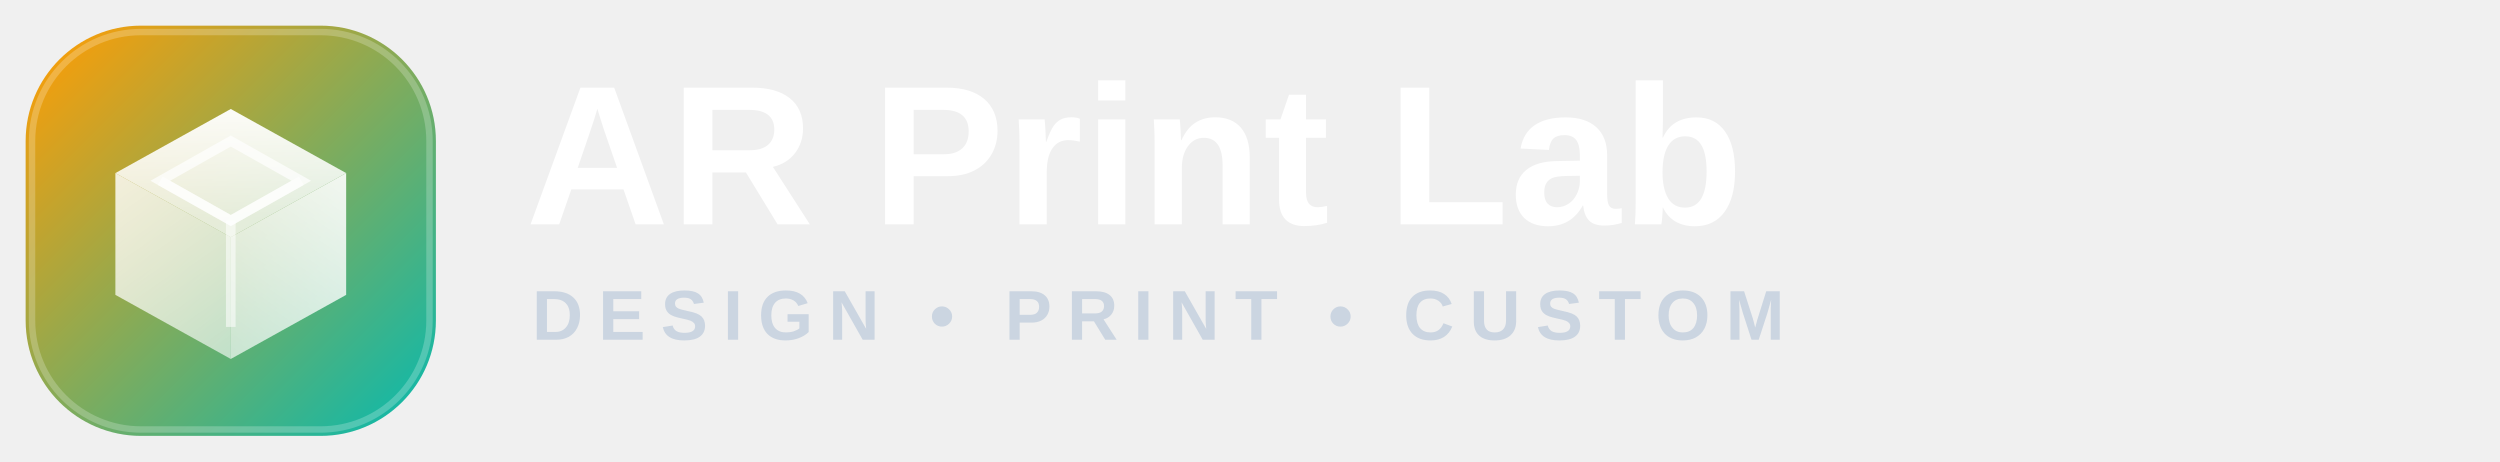
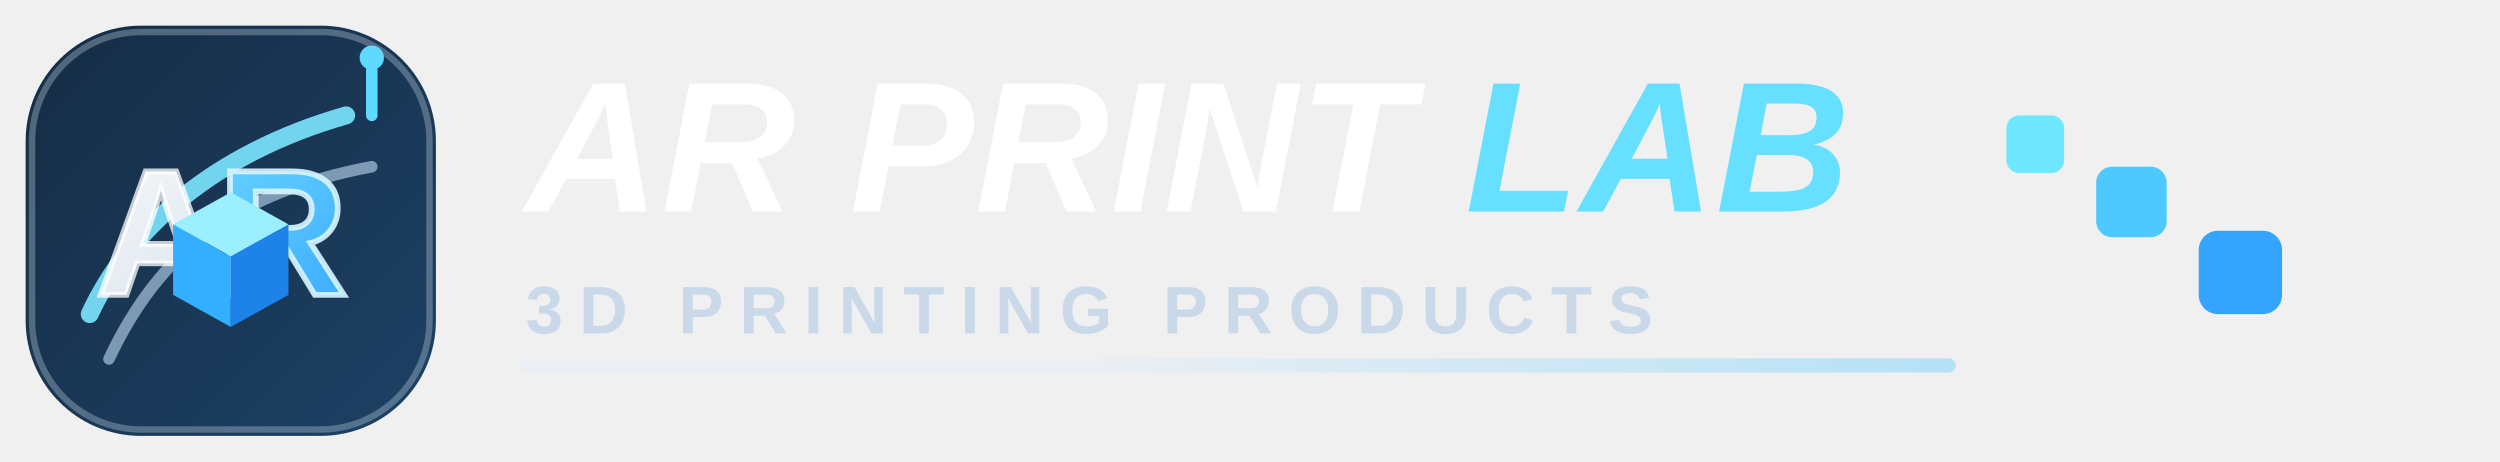
<svg xmlns="http://www.w3.org/2000/svg" width="390" height="72" viewBox="0 0 390 72" fill="none">
  <defs>
-     <linearGradient id="apl-grad-light" x1="8" y1="8" x2="64" y2="64" gradientUnits="userSpaceOnUse">
-       <stop stop-color="#F59E0B" />
-       <stop offset="1" stop-color="#14B8A6" />
+     <linearGradient id="tech-frame-light" x1="8" y1="8" x2="72" y2="72" gradientUnits="userSpaceOnUse">
+       <stop stop-color="#162E47" />
+       <stop offset="1" stop-color="#1D4267" />
    </linearGradient>
-     <linearGradient id="apl-top-light" x1="36" y1="17" x2="36" y2="34" gradientUnits="userSpaceOnUse">
-       <stop stop-color="#FFFFFF" stop-opacity="0.96" />
-       <stop offset="1" stop-color="#FFFFFF" stop-opacity="0.78" />
+     <linearGradient id="tech-blue-light" x1="20" y1="14" x2="60" y2="60" gradientUnits="userSpaceOnUse">
+       <stop stop-color="#7CE8FF" />
+       <stop offset="1" stop-color="#2B9BFF" />
    </linearGradient>
-     <linearGradient id="apl-left-light" x1="18" y1="28" x2="36" y2="54" gradientUnits="userSpaceOnUse">
-       <stop stop-color="#FFFFFF" stop-opacity="0.82" />
-       <stop offset="1" stop-color="#FFFFFF" stop-opacity="0.62" />
+     <linearGradient id="tech-metal-light" x1="15" y1="12" x2="53" y2="58" gradientUnits="userSpaceOnUse">
+       <stop stop-color="#FFFFFF" />
+       <stop offset="1" stop-color="#C7D5E3" />
    </linearGradient>
-     <linearGradient id="apl-right-light" x1="54" y1="28" x2="36" y2="54" gradientUnits="userSpaceOnUse">
-       <stop stop-color="#FFFFFF" stop-opacity="0.9" />
-       <stop offset="1" stop-color="#FFFFFF" stop-opacity="0.68" />
+     <linearGradient id="tech-line-light" x1="170" y1="50" x2="294" y2="24" gradientUnits="userSpaceOnUse">
+       <stop stop-color="#E2ECF8" />
+       <stop offset="1" stop-color="#4CC8FF" />
    </linearGradient>
  </defs>
-   <rect x="4" y="4" width="64" height="64" rx="18" fill="url(#apl-grad-light)" />
-   <rect x="5" y="5" width="62" height="62" rx="17" stroke="white" stroke-opacity="0.22" />
-   <path d="M36 17L54 27L36 37L18 27L36 17Z" fill="url(#apl-top-light)" />
-   <path d="M18 27L36 37V56L18 46V27Z" fill="url(#apl-left-light)" />
-   <path d="M54 27L36 37V56L54 46V27Z" fill="url(#apl-right-light)" />
-   <path d="M36 22L47 28.2L36 34.4L25 28.2L36 22Z" stroke="white" stroke-width="1.5" stroke-opacity="0.7" />
-   <path d="M25 28.2L36 34.4L47 28.2" stroke="white" stroke-width="1.5" stroke-opacity="0.55" />
-   <path d="M36 34.4V51" stroke="white" stroke-width="1.5" stroke-opacity="0.55" />
-   <text x="82" y="35" fill="white" font-family="Outfit, Arial, sans-serif" font-size="31" font-weight="700" letter-spacing="0.2">AR Print Lab</text>
-   <text x="83" y="53" fill="#CBD5E1" font-family="Outfit, Arial, sans-serif" font-size="11" font-weight="600" letter-spacing="2.4">DESIGN • PRINT • CUSTOM</text>
+   <rect x="4" y="4" width="64" height="64" rx="18" fill="url(#tech-frame-light)" />
+   <rect x="5" y="5" width="62" height="62" rx="17" stroke="#E8F6FF" stroke-opacity="0.28" />
+   <path d="M14 49C20 36 33 24 54 18" stroke="#7DE6FF" stroke-width="2.8" stroke-linecap="round" opacity="0.9" />
+   <path d="M17 56C25 39 37 30 58 26" stroke="#9AB6D0" stroke-width="1.8" stroke-linecap="round" opacity="0.78" />
+   <text x="15" y="46" fill="url(#tech-metal-light)" font-family="Segoe UI, Arial, sans-serif" font-size="28" font-weight="900">A</text>
+   <text x="34" y="46" fill="url(#tech-blue-light)" font-family="Segoe UI, Arial, sans-serif" font-size="28" font-weight="900">R</text>
+   <text x="15" y="46" fill="none" stroke="#FFFFFF" stroke-opacity="0.75" stroke-width="0.9" font-family="Segoe UI, Arial, sans-serif" font-size="28" font-weight="900">A</text>
+   <text x="34" y="46" fill="none" stroke="#D8F6FF" stroke-opacity="0.9" stroke-width="0.9" font-family="Segoe UI, Arial, sans-serif" font-size="28" font-weight="900">R</text>
+   <g transform="translate(27 30)">
+     <polygon points="9,0 18,5 9,10 0,5" fill="#9BEFFF" />
+     <polygon points="0,5 9,10 9,21 0,16" fill="#34AEFF" />
+     <polygon points="18,5 9,10 9,21 18,16" fill="#1E83E8" />
+   </g>
+   <path d="M58 18V11" stroke="#5ED9FF" stroke-width="1.8" stroke-linecap="round" />
+   <circle cx="58" cy="9" r="1.9" fill="#5ED9FF" />
+   <text x="82" y="33" fill="#FFFFFF" font-family="Outfit, Arial, sans-serif" font-size="29" font-style="italic" font-weight="800" letter-spacing="0.2">AR PRINT <tspan fill="#67DFFF">LAB</tspan>
+   </text>
+   <text x="82" y="52" fill="#C9D9EA" font-family="Outfit, Arial, sans-serif" font-size="10.5" font-weight="700" letter-spacing="2.5">3D PRINTING PRODUCTS</text>
+   <path d="M82 57H304" stroke="url(#tech-line-light)" stroke-width="2.2" stroke-linecap="round" opacity="0.35" />
+   <rect x="313" y="18" width="9" height="9" rx="2" fill="#6CE7FF" opacity="0.98" />
+   <rect x="327" y="26" width="11" height="11" rx="2.5" fill="#46C7FF" opacity="0.95" />
+   <rect x="343" y="36" width="13" height="13" rx="3" fill="#249DFF" opacity="0.92" />
</svg>
